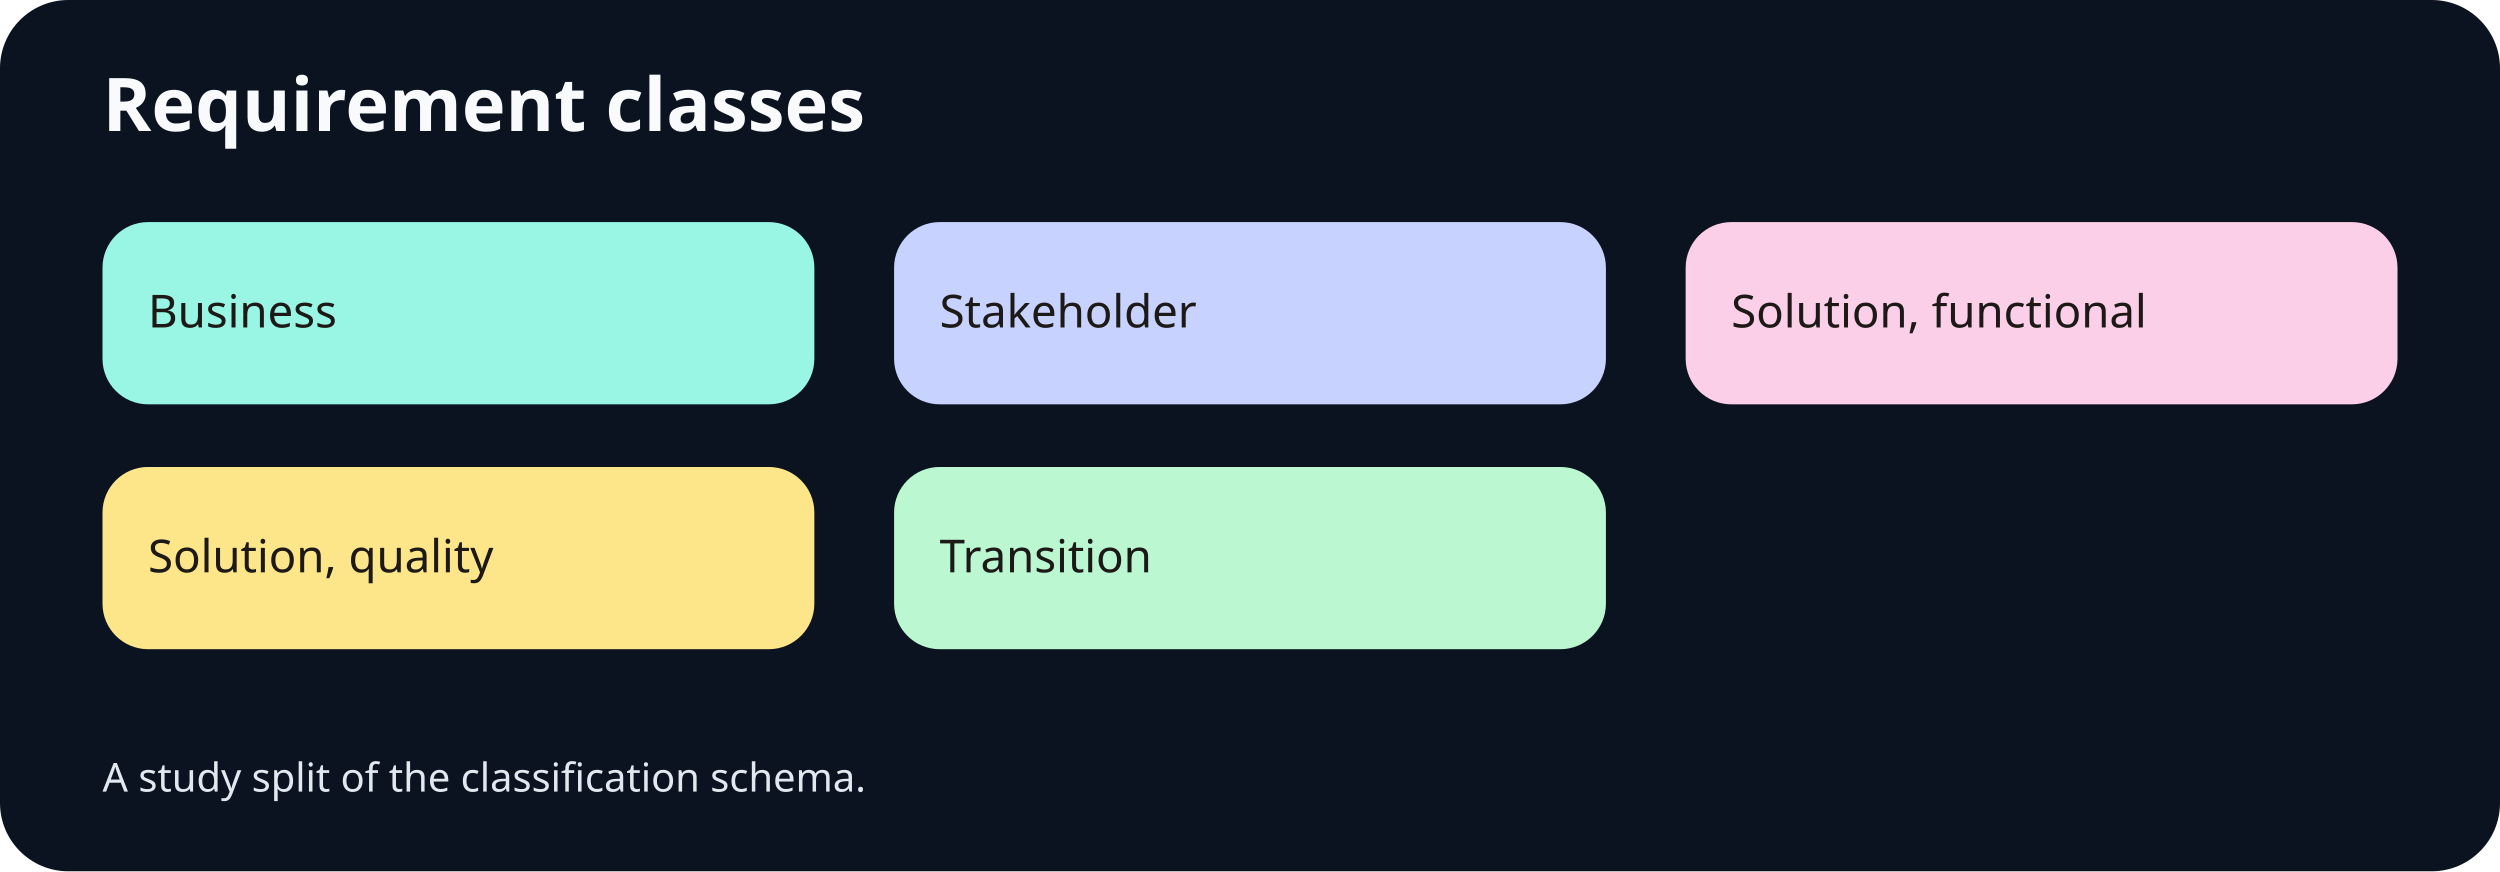
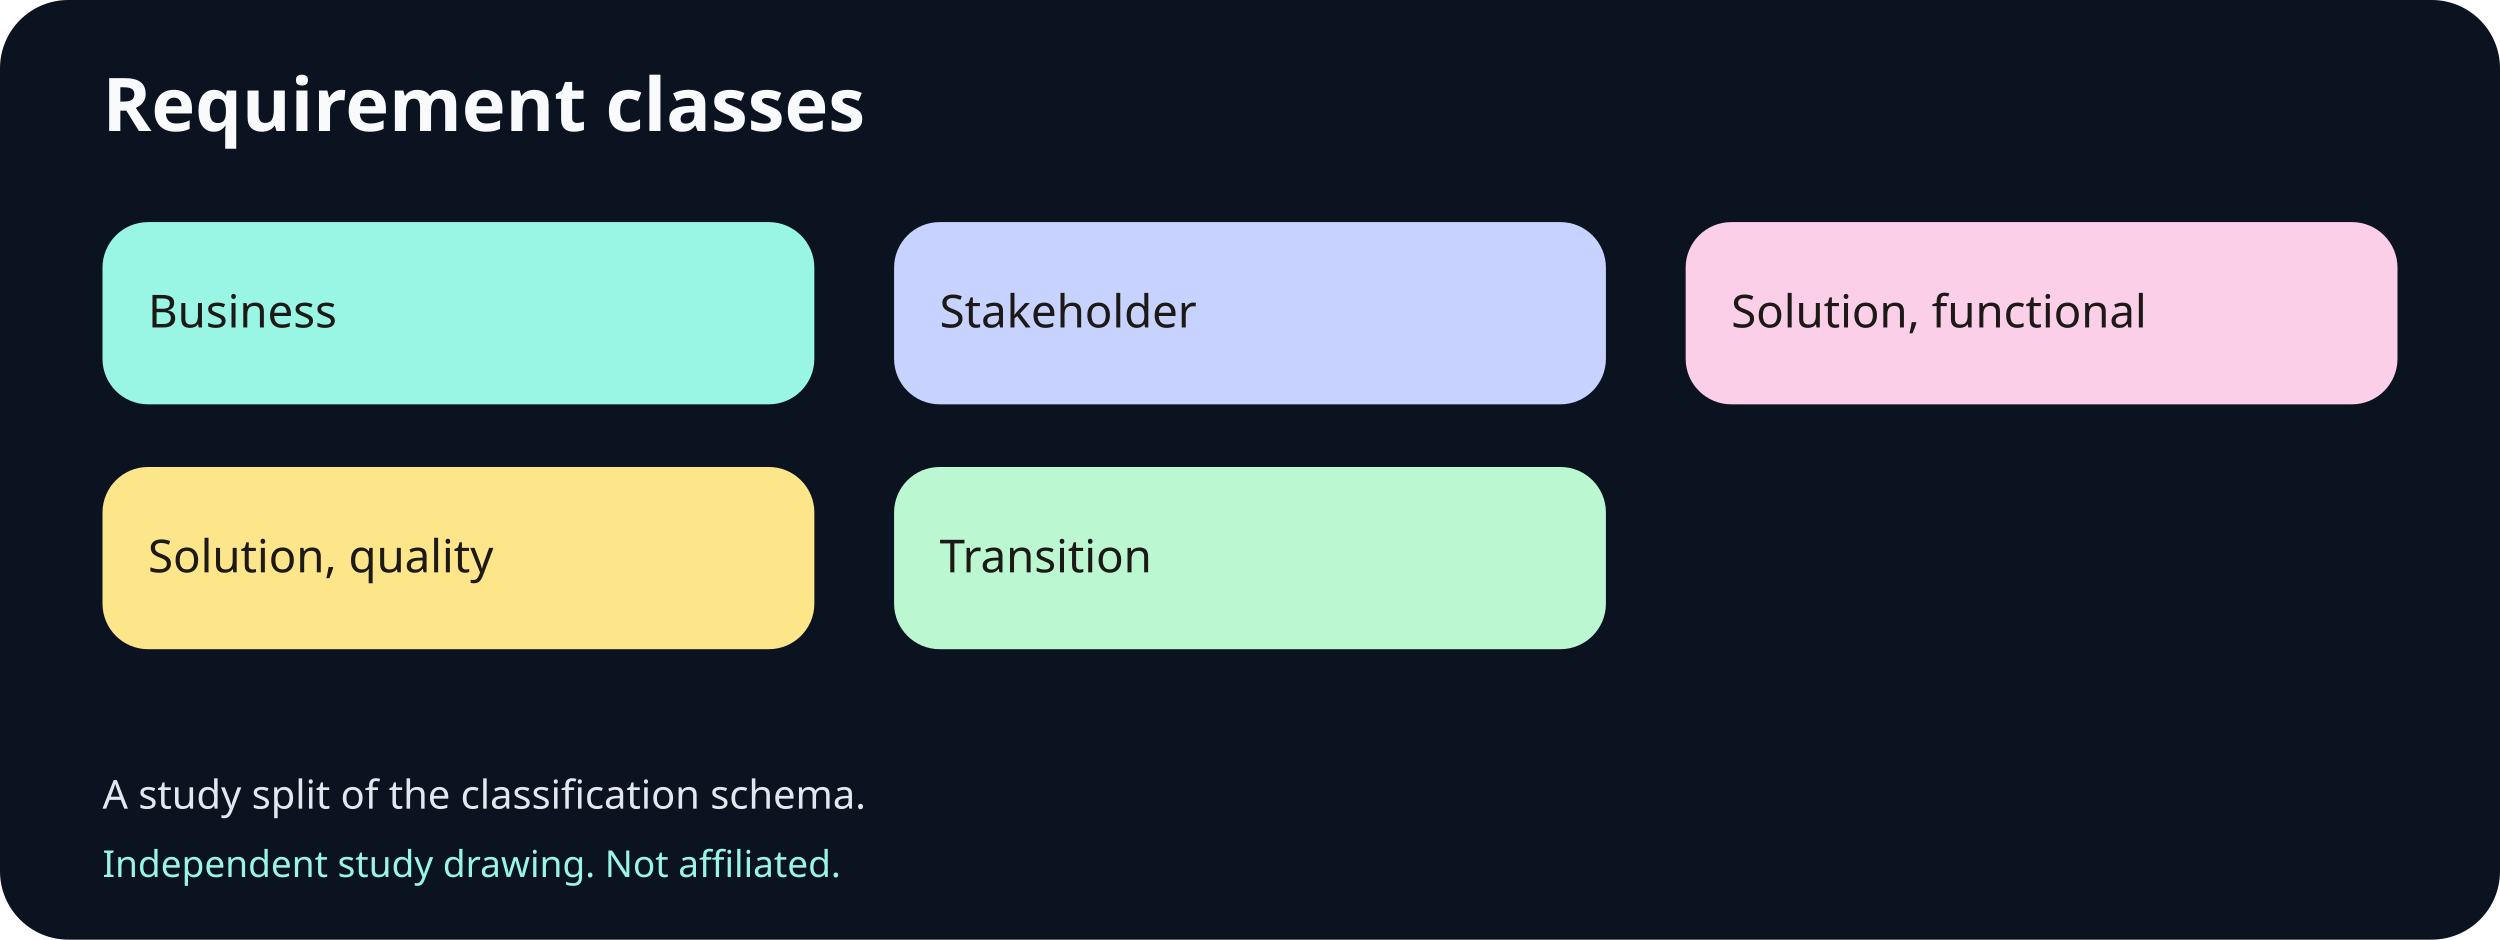
- <svg xmlns="http://www.w3.org/2000/svg" viewBox="0 0 878 306" role="img">
+ <svg xmlns="http://www.w3.org/2000/svg" viewBox="0 0 878 330" role="img">
+   <style>
+ @keyframes baPulse { 50% { opacity: 0.78 } }
+ .ba-box { animation: baPulse 2.8s ease-in-out infinite; transform-box: fill-box; transform-origin: center; }
+ @media (prefers-reduced-motion: reduce) { .ba-box { animation: none } }
+ </style>
  <rect width="100%" height="100%" rx="24" fill="#0b1220" />
  <text x="36" y="46" fill="#f8fafc" font-family="Segoe UI, sans-serif" font-size="26" font-weight="700">Requirement classes</text>
-   <rect x="36" y="78" width="250" height="64" rx="16" fill="#99f6e4" />
+   <rect class="ba-box" x="36" y="78" width="250" height="64" rx="16" fill="#99f6e4" />
  <text x="52" y="115.0" fill="#1c1917" font-family="Segoe UI, sans-serif" font-size="16">Business</text>
-   <rect x="314" y="78" width="250" height="64" rx="16" fill="#c7d2fe" />
+   <rect class="ba-box" x="314" y="78" width="250" height="64" rx="16" fill="#c7d2fe" />
  <text x="330" y="115.0" fill="#1c1917" font-family="Segoe UI, sans-serif" font-size="16">Stakeholder</text>
-   <rect x="592" y="78" width="250" height="64" rx="16" fill="#fbcfe8" />
+   <rect class="ba-box" x="592" y="78" width="250" height="64" rx="16" fill="#fbcfe8" />
  <text x="608" y="115.0" fill="#1c1917" font-family="Segoe UI, sans-serif" font-size="16">Solution, functional</text>
-   <rect x="36" y="164" width="250" height="64" rx="16" fill="#fde68a" />
+   <rect class="ba-box" x="36" y="164" width="250" height="64" rx="16" fill="#fde68a" />
  <text x="52" y="201.0" fill="#1c1917" font-family="Segoe UI, sans-serif" font-size="16">Solution, quality</text>
-   <rect x="314" y="164" width="250" height="64" rx="16" fill="#bbf7d0" />
+   <rect class="ba-box" x="314" y="164" width="250" height="64" rx="16" fill="#bbf7d0" />
  <text x="330" y="201.0" fill="#1c1917" font-family="Segoe UI, sans-serif" font-size="16">Transition</text>
-   <text x="36" y="278" fill="#e2e8f0" font-family="Segoe UI, sans-serif" font-size="14">A study split of the classification schema.</text>
+   <text x="36" y="284" fill="#e2e8f0" font-family="Segoe UI, sans-serif" font-size="14">A study split of the classification schema.</text>
+   <text x="36" y="308" fill="#99f6e4" font-family="Segoe UI, sans-serif" font-size="13">Independent study drawing. Not affiliated.</text>
</svg>
